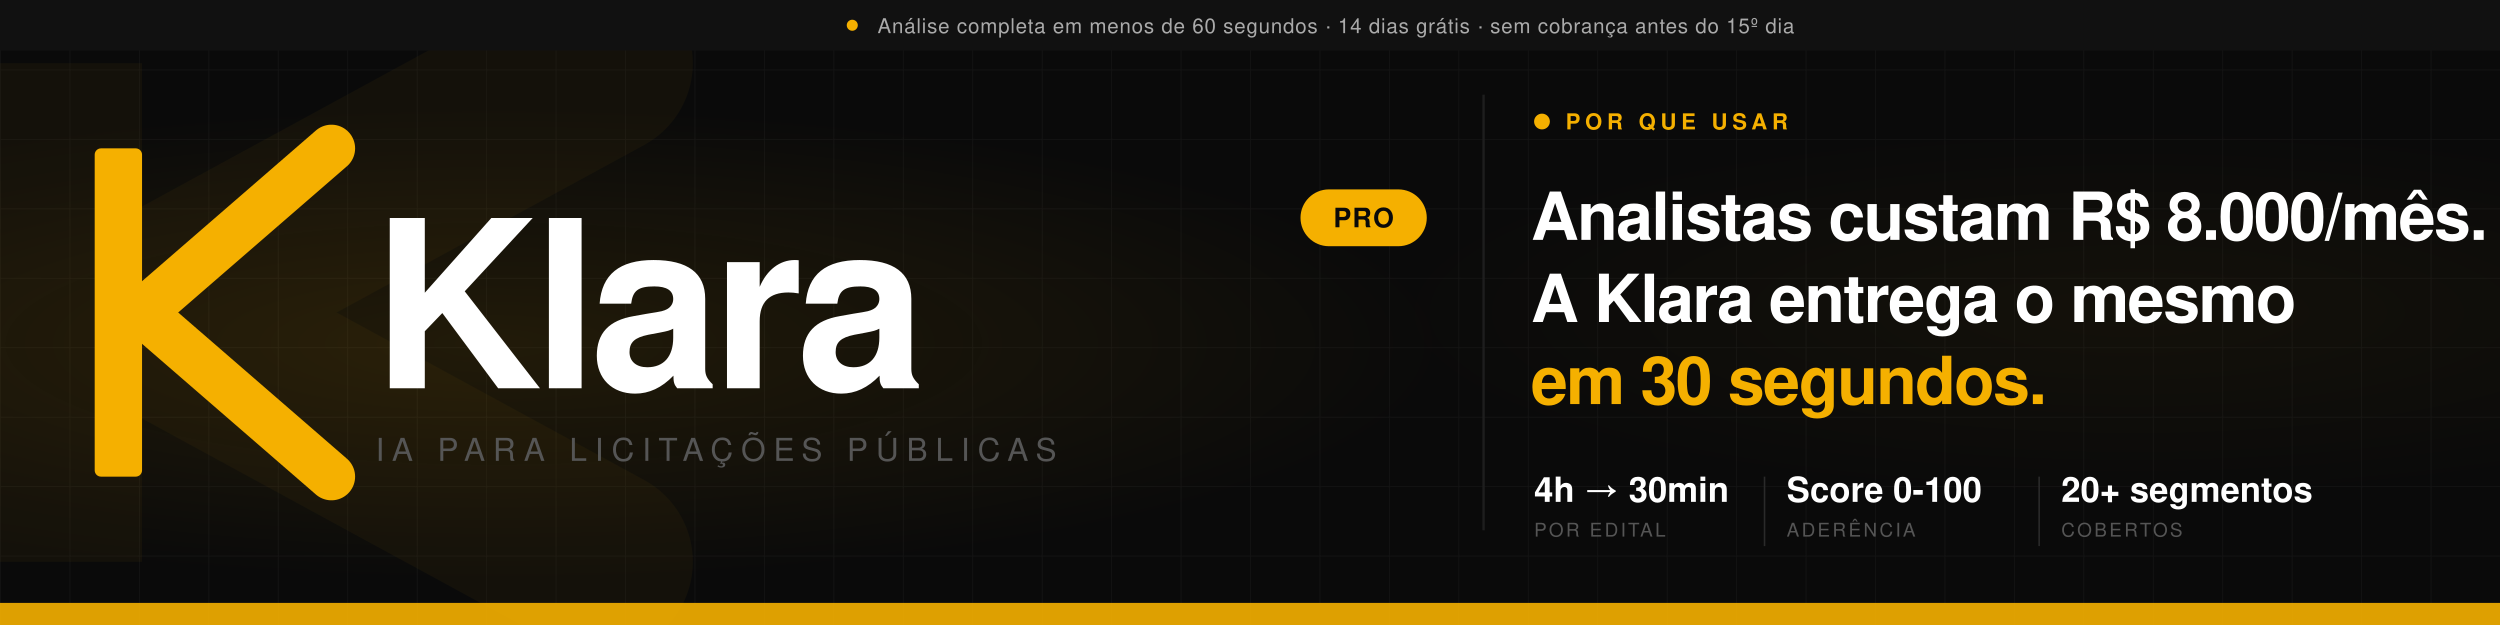
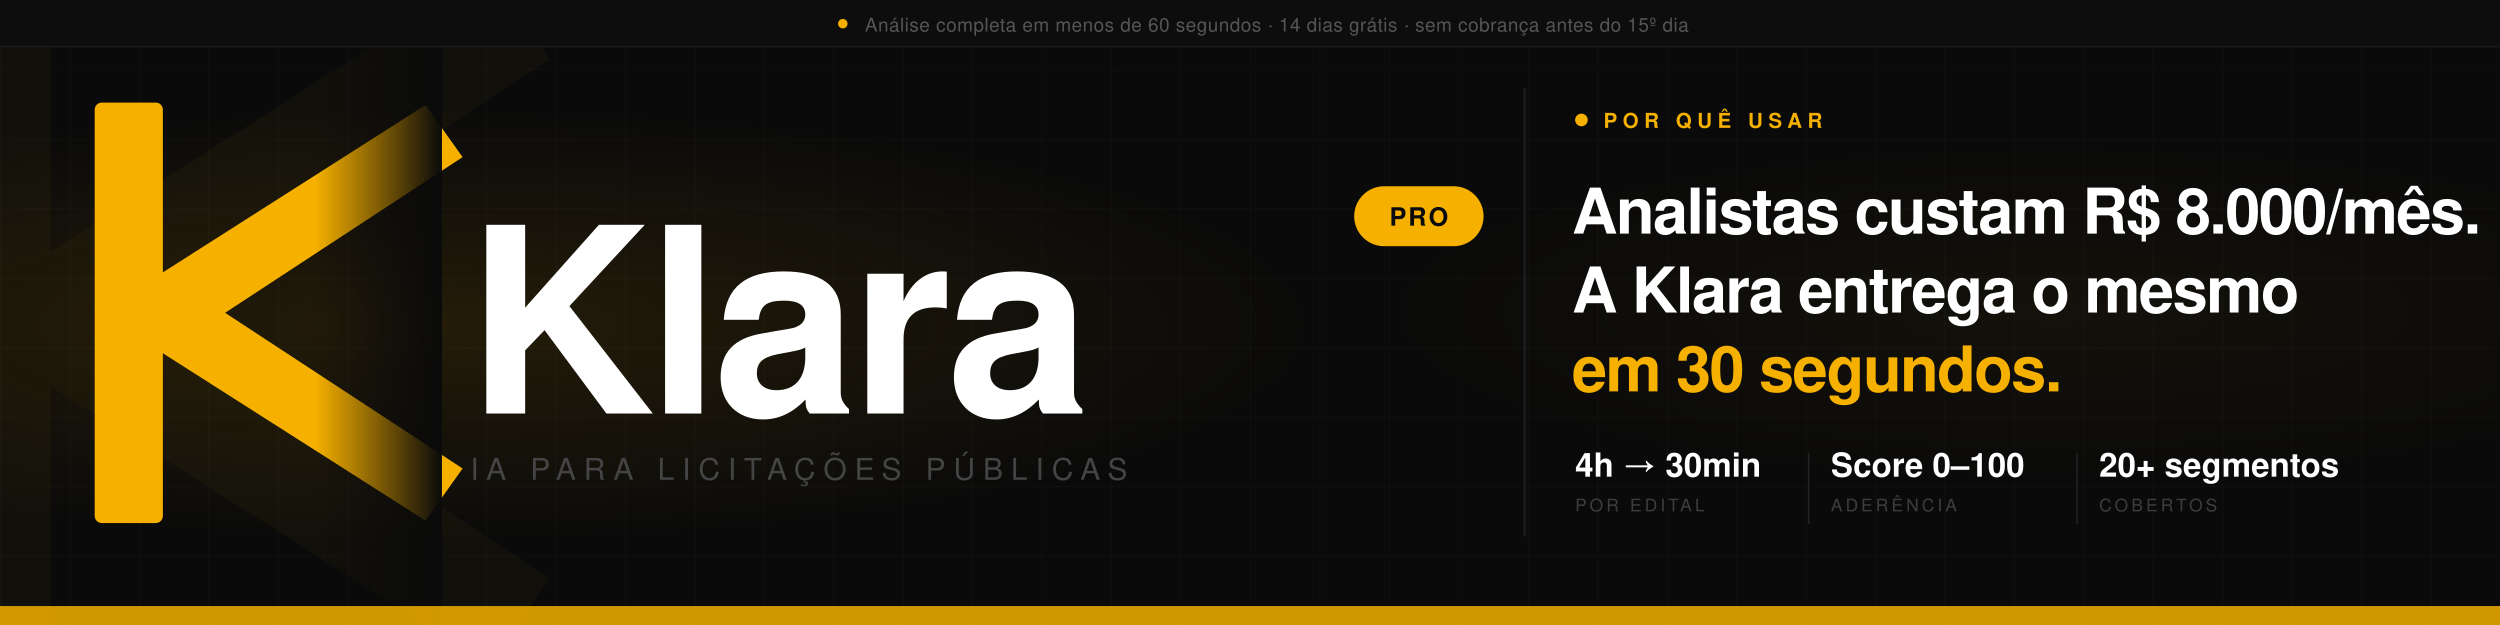
<svg xmlns="http://www.w3.org/2000/svg" viewBox="0 0 1584 396" width="1584" height="396">
  <defs>
    <pattern id="grid" width="44" height="44" patternUnits="userSpaceOnUse">
-       <path d="M 44 0 L 0 0 0 44" fill="none" stroke="#141414" stroke-width="1" />
+       <path d="M44 0L0 0 0 44" fill="none" stroke="#111111" stroke-width="1" />
    </pattern>
-     <radialGradient id="leftGlow" cx="20%" cy="55%" r="38%">
-       <stop offset="0%" stop-color="#F5B000" stop-opacity="0.10" />
+     <radialGradient id="glowL" cx="18%" cy="52%" r="35%">
+       <stop offset="0%" stop-color="#F5B000" stop-opacity="0.11" />
      <stop offset="100%" stop-color="#F5B000" stop-opacity="0" />
    </radialGradient>
-     <radialGradient id="rightGlow" cx="85%" cy="50%" r="30%">
+     <radialGradient id="glowR" cx="82%" cy="50%" r="28%">
      <stop offset="0%" stop-color="#F5B000" stop-opacity="0.04" />
      <stop offset="100%" stop-color="#F5B000" stop-opacity="0" />
    </radialGradient>
+     <linearGradient id="fadeLeft" x1="0" y1="0" x2="1" y2="0">
+       <stop offset="0%" stop-color="#0A0A0A" stop-opacity="0" />
+       <stop offset="100%" stop-color="#0A0A0A" stop-opacity="1" />
+     </linearGradient>
  </defs>
  <rect width="1584" height="396" fill="#0A0A0A" />
  <rect width="1584" height="396" fill="url(#grid)" />
-   <rect width="1584" height="396" fill="url(#leftGlow)" />
-   <rect width="1584" height="396" fill="url(#rightGlow)" />
-   <g opacity="0.04">
-     <rect x="-30" y="40" width="120" height="316" fill="#F5B000" />
-     <line x1="90" y1="198" x2="380" y2="40" stroke="#F5B000" stroke-width="118" stroke-linecap="round" />
-     <line x1="90" y1="198" x2="380" y2="356" stroke="#F5B000" stroke-width="118" stroke-linecap="round" />
+   <rect width="1584" height="396" fill="url(#glowL)" />
+   <rect width="1584" height="396" fill="url(#glowR)" />
+   <g transform="translate(-40, -20) scale(1.5)" opacity="0.035">
+     <polygon points="35,127.8 232.9,1.7 259,38.4 61,168.2" fill="#F5B000" />
+     <polygon points="61,127.8 259,257.6 232.9,294.3 35,168.2" fill="#F5B000" />
+     <rect x="0" y="0" width="48" height="296" rx="5" fill="#F5B000" />
  </g>
-   <rect x="60" y="94" width="30" height="208" rx="4" fill="#F5B000" />
-   <line x1="90" y1="198" x2="210" y2="94" stroke="#F5B000" stroke-width="30" stroke-linecap="round" />
-   <line x1="90" y1="198" x2="210" y2="302" stroke="#F5B000" stroke-width="30" stroke-linecap="round" />
-   <text x="236" y="246" font-family="'Helvetica Neue', Helvetica, Arial, sans-serif" font-size="148" font-weight="800" fill="#FFFFFF" letter-spacing="-5">Klara</text>
-   <rect x="824" y="120" width="80" height="36" rx="18" fill="#F5B000" />
-   <text x="864" y="144" font-family="'Helvetica Neue', Helvetica, Arial, sans-serif" font-size="17" font-weight="800" fill="#0A0A0A" text-anchor="middle" letter-spacing="1">PRO</text>
-   <text x="238" y="292" font-family="'Helvetica Neue', Helvetica, Arial, sans-serif" font-size="20" font-weight="400" fill="#555555" letter-spacing="5">IA PARA LICITAÇÕES PÚBLICAS</text>
-   <line x1="940" y1="60" x2="940" y2="336" stroke="#1E1E1E" stroke-width="1.5" />
-   <rect x="972" y="72" width="10" height="10" rx="5" fill="#F5B000" />
-   <text x="992" y="82" font-family="'Helvetica Neue', Helvetica, Arial, sans-serif" font-size="14" font-weight="600" fill="#F5B000" letter-spacing="3">POR QUE USAR</text>
-   <text x="970" y="152" font-family="'Helvetica Neue', Helvetica, Arial, sans-serif" font-size="42" font-weight="800" fill="#FFFFFF" letter-spacing="-1">Analistas custam R$ 8.000/mês.</text>
-   <text x="970" y="204" font-family="'Helvetica Neue', Helvetica, Arial, sans-serif" font-size="42" font-weight="800" fill="#FFFFFF" letter-spacing="-1">A Klara entrega o mesmo</text>
-   <text x="970" y="256" font-family="'Helvetica Neue', Helvetica, Arial, sans-serif" font-size="42" font-weight="800" fill="#F5B000" letter-spacing="-1">em 30 segundos.</text>
-   <text x="972" y="318" font-family="'Helvetica Neue', Helvetica, Arial, sans-serif" font-size="22" font-weight="800" fill="#FFFFFF">4h → 30min</text>
-   <text x="972" y="340" font-family="'Helvetica Neue', Helvetica, Arial, sans-serif" font-size="12" font-weight="400" fill="#555555" letter-spacing="1.5">POR EDITAL</text>
-   <line x1="1118" y1="302" x2="1118" y2="346" stroke="#2A2A2A" stroke-width="1" />
-   <text x="1132" y="318" font-family="'Helvetica Neue', Helvetica, Arial, sans-serif" font-size="22" font-weight="800" fill="#FFFFFF">Score 0-100</text>
-   <text x="1132" y="340" font-family="'Helvetica Neue', Helvetica, Arial, sans-serif" font-size="12" font-weight="400" fill="#555555" letter-spacing="1.5">ADERÊNCIA</text>
-   <line x1="1292" y1="302" x2="1292" y2="346" stroke="#2A2A2A" stroke-width="1" />
-   <text x="1306" y="318" font-family="'Helvetica Neue', Helvetica, Arial, sans-serif" font-size="22" font-weight="800" fill="#FFFFFF">20+ segmentos</text>
-   <text x="1306" y="340" font-family="'Helvetica Neue', Helvetica, Arial, sans-serif" font-size="12" font-weight="400" fill="#555555" letter-spacing="1.5">COBERTOS</text>
-   <rect x="0" y="382" width="1584" height="14" fill="#F5B000" opacity="0.9" />
-   <rect x="0" y="0" width="1584" height="32" fill="#111111" />
-   <circle cx="540" cy="16" r="3.5" fill="#F5B000" />
-   <text x="556" y="21" font-family="'Helvetica Neue', Helvetica, Arial, sans-serif" font-size="13" fill="#AAAAAA" letter-spacing="0.5">Análise completa em menos de 60 segundos · 14 dias grátis · sem cobrança antes do 15º dia</text>
+   <g transform="translate(60, 65) scale(0.9)">
+     <polygon points="35,127.8 232.9,1.7 259,38.4 61,168.2" fill="#F5B000" />
+     <polygon points="61,127.8 259,257.6 232.9,294.3 35,168.2" fill="#F5B000" />
+     <rect x="0" y="0" width="48" height="296" rx="5" fill="#F5B000" />
+   </g>
+   <rect x="200" y="0" width="80" height="396" fill="url(#fadeLeft)" />
+   <text font-family="'Helvetica Neue', Helvetica, Arial, sans-serif" font-weight="900" letter-spacing="-4">
+     <tspan x="296" y="262" font-size="164" fill="#FFFFFF">Klara</tspan>
+   </text>
+   <rect x="858" y="118" width="82" height="38" rx="19" fill="#F5B000" />
+   <text x="899" y="143" font-family="'Helvetica Neue', Helvetica, Arial, sans-serif" font-size="16" font-weight="800" fill="#0A0A0A" text-anchor="middle" letter-spacing="1.5">PRO</text>
+   <text x="298" y="304" font-family="'Helvetica Neue', Helvetica, Arial, sans-serif" font-size="19" font-weight="400" fill="#444444" letter-spacing="5">IA PARA LICITAÇÕES PÚBLICAS</text>
+   <line x1="966" y1="56" x2="966" y2="340" stroke="#1C1C1C" stroke-width="1.5" />
+   <rect x="998" y="72" rx="4" width="8" height="8" fill="#F5B000" />
+   <text x="1016" y="81" font-family="'Helvetica Neue', Helvetica, Arial, sans-serif" font-size="13" font-weight="700" fill="#F5B000" letter-spacing="3.5">POR QUÊ USAR</text>
+   <text x="996" y="148" font-family="'Helvetica Neue', Helvetica, Arial, sans-serif" font-size="40" font-weight="800" fill="#FFFFFF" letter-spacing="-1">Analistas custam R$ 8.000/mês.</text>
+   <text x="996" y="198" font-family="'Helvetica Neue', Helvetica, Arial, sans-serif" font-size="40" font-weight="800" fill="#FFFFFF" letter-spacing="-1">A Klara entrega o mesmo</text>
+   <text x="996" y="248" font-family="'Helvetica Neue', Helvetica, Arial, sans-serif" font-size="40" font-weight="800" fill="#F5B000" letter-spacing="-1">em 30 segundos.</text>
+   <text x="998" y="302" font-family="'Helvetica Neue', Helvetica, Arial, sans-serif" font-size="21" font-weight="800" fill="#FFFFFF">4h → 30min</text>
+   <text x="998" y="324" font-family="'Helvetica Neue', Helvetica, Arial, sans-serif" font-size="11" font-weight="500" fill="#3D3D3D" letter-spacing="2">POR EDITAL</text>
+   <line x1="1146" y1="287" x2="1146" y2="332" stroke="#222222" stroke-width="1" />
+   <text x="1160" y="302" font-family="'Helvetica Neue', Helvetica, Arial, sans-serif" font-size="21" font-weight="800" fill="#FFFFFF">Score 0–100</text>
+   <text x="1160" y="324" font-family="'Helvetica Neue', Helvetica, Arial, sans-serif" font-size="11" font-weight="500" fill="#3D3D3D" letter-spacing="2">ADERÊNCIA</text>
+   <line x1="1316" y1="287" x2="1316" y2="332" stroke="#222222" stroke-width="1" />
+   <text x="1330" y="302" font-family="'Helvetica Neue', Helvetica, Arial, sans-serif" font-size="21" font-weight="800" fill="#FFFFFF">20+ segmentos</text>
+   <text x="1330" y="324" font-family="'Helvetica Neue', Helvetica, Arial, sans-serif" font-size="11" font-weight="500" fill="#3D3D3D" letter-spacing="2">COBERTOS</text>
+   <rect x="0" y="0" width="1584" height="30" fill="#0D0D0D" />
+   <rect x="0" y="29" width="1584" height="1" fill="#1A1A1A" />
+   <circle cx="534" cy="15" r="3" fill="#F5B000" />
+   <text x="548" y="20" font-family="'Helvetica Neue', Helvetica, Arial, sans-serif" font-size="12" fill="#555555" letter-spacing="0.3">Análise completa em menos de 60 segundos  ·  14 dias grátis  ·  sem cobrança antes do 15º dia</text>
+   <rect x="0" y="384" width="1584" height="12" fill="#F5B000" opacity="0.85" />
</svg>
